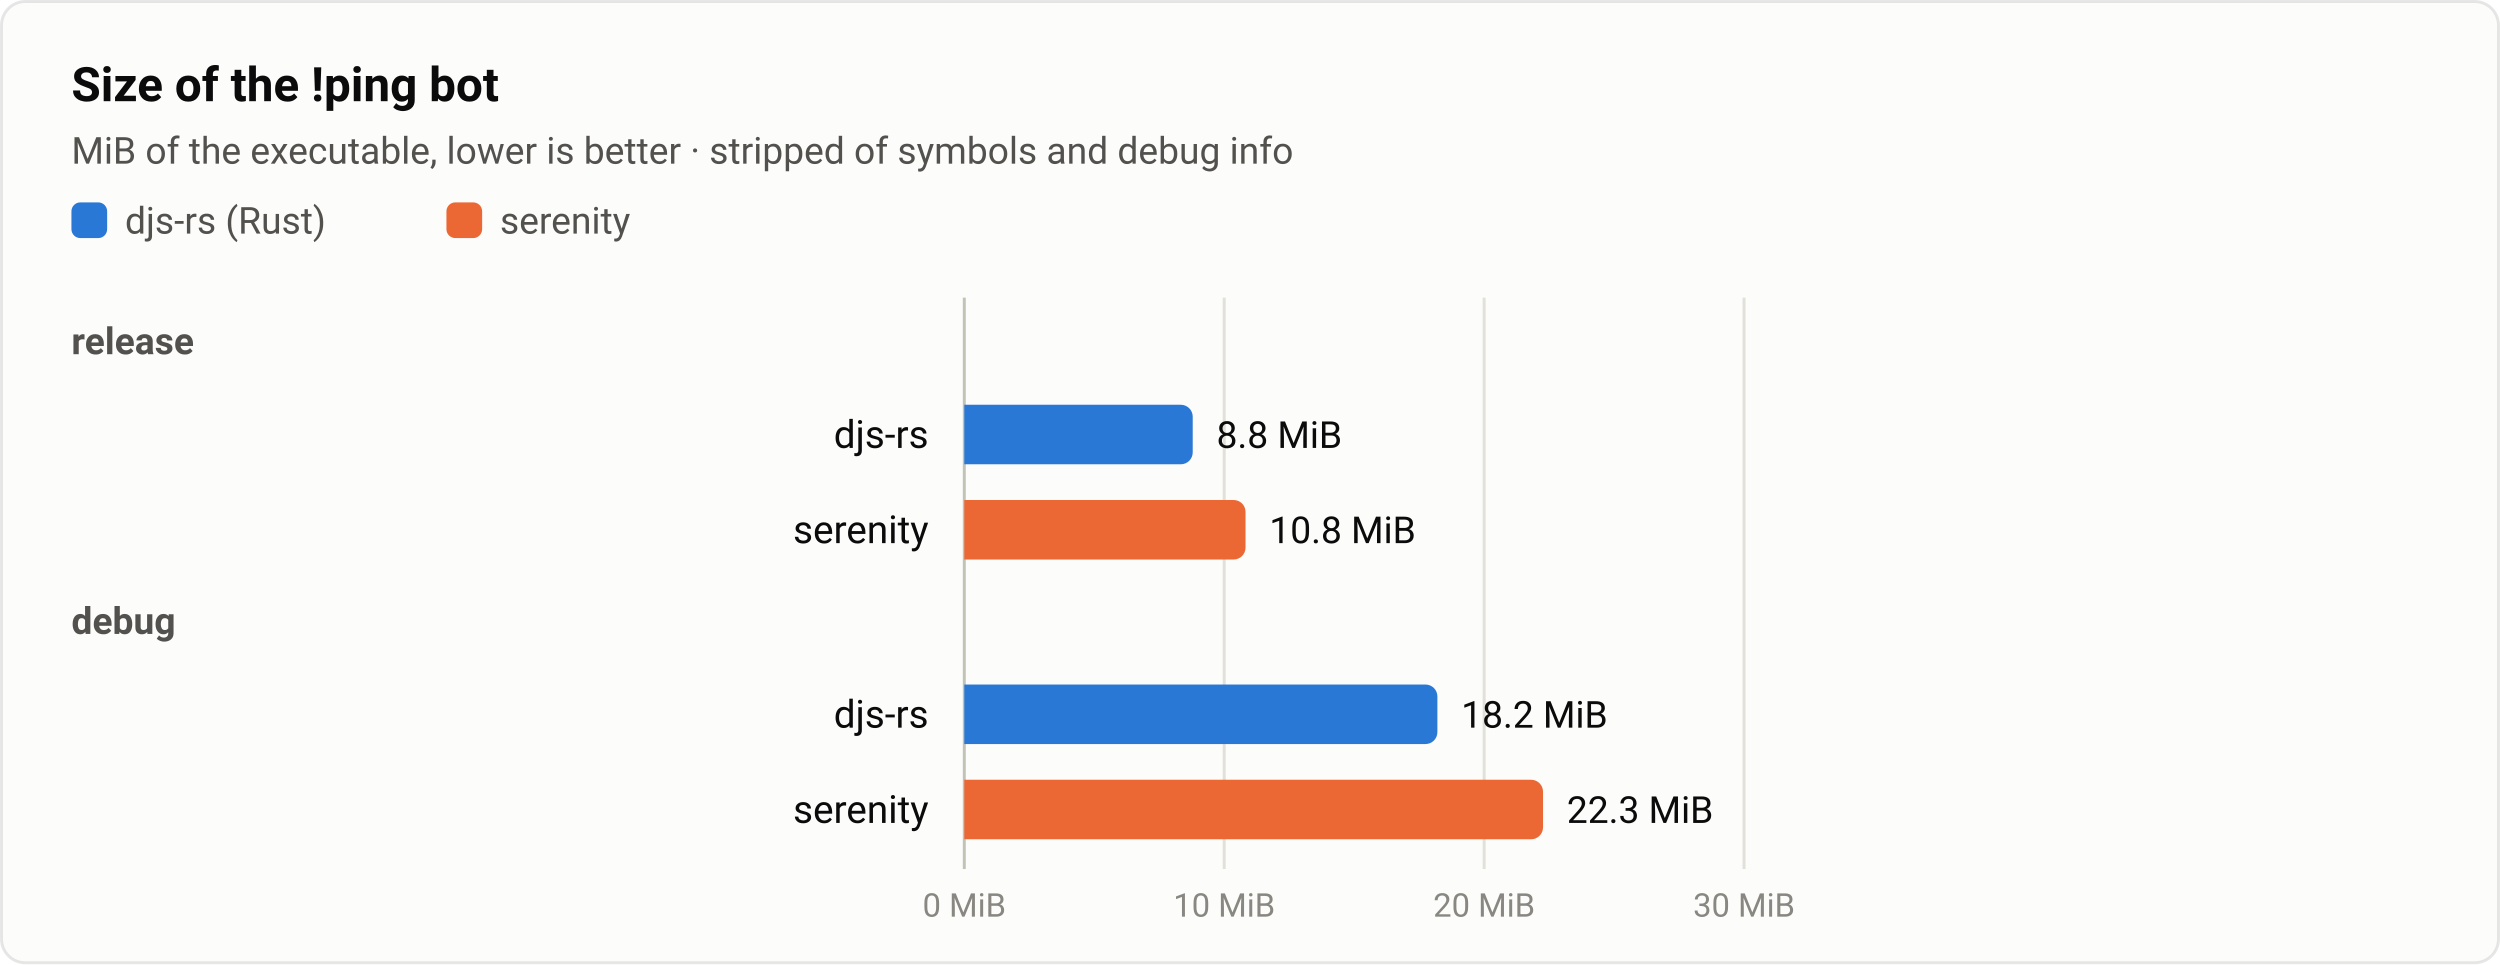
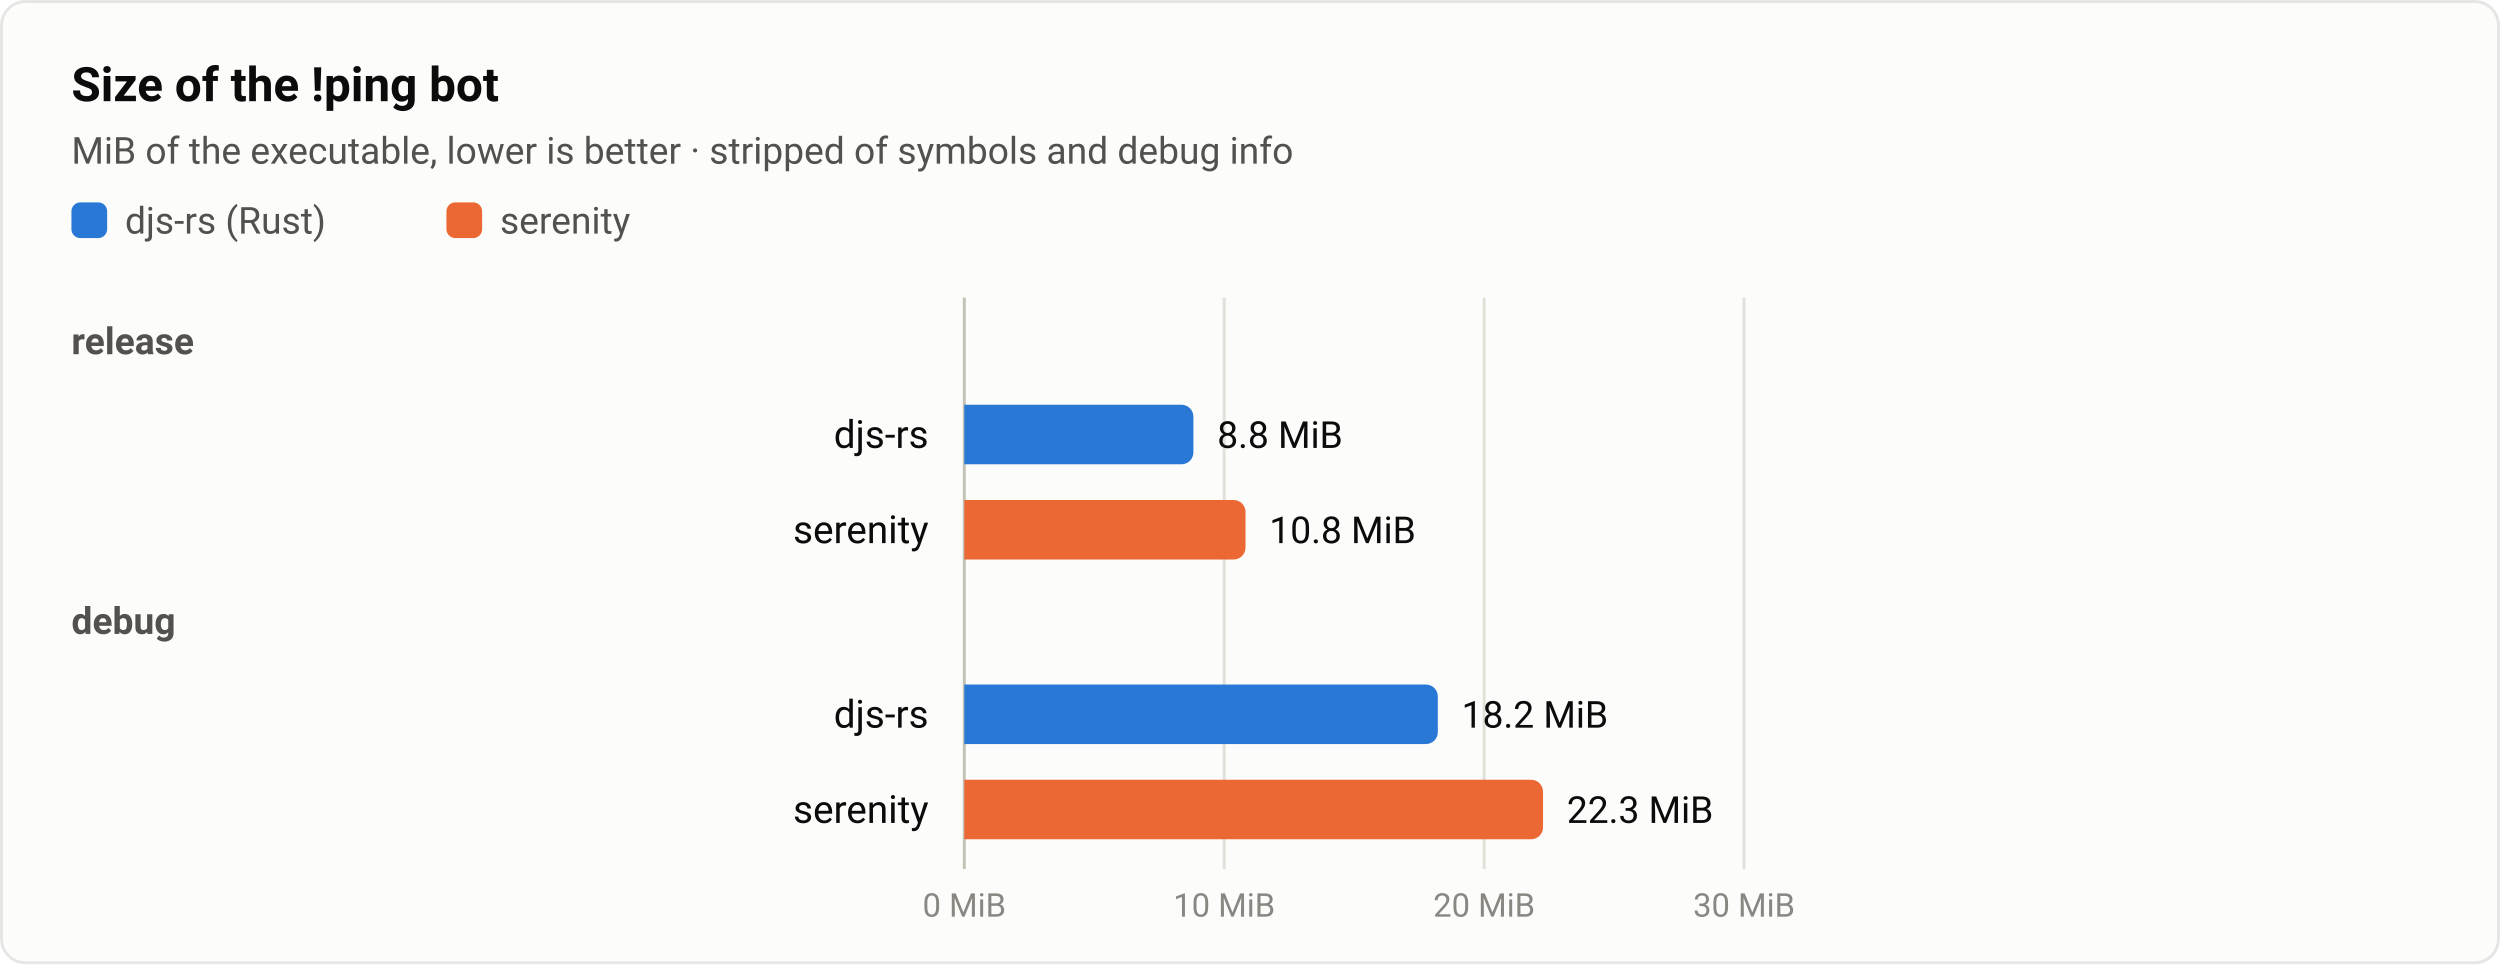
<svg xmlns="http://www.w3.org/2000/svg" width="840" height="324" viewBox="0 0 840 324" role="img" aria-labelledby="title desc" font-family="system-ui, -apple-system, &quot;Segoe UI&quot;, Roboto, sans-serif">
  <rect x="0.5" y="0.5" width="839" height="323" rx="8" fill="#fcfcfb" stroke="rgba(11,11,11,0.10)" />
  <text x="24" y="34" font-size="16" font-weight="600" fill="#0b0b0b">Size of the !ping bot</text>
  <text x="24" y="55" font-size="12.5" fill="#52514e">MiB of the executable, lower is better · stripped of symbols and debug info</text>
  <rect x="24" y="68" width="12" height="12" rx="3" fill="#2a78d6" />
  <text x="42" y="78.5" font-size="12.5" fill="#52514e">djs-rs (Rust)</text>
  <rect x="150" y="68" width="12" height="12" rx="3" fill="#eb6834" />
  <text x="168" y="78.5" font-size="12.5" fill="#52514e">serenity</text>
  <line x1="324" y1="100" x2="324" y2="292" stroke="#c3c2b7" stroke-width="1" />
  <text x="324" y="308" font-size="11" text-anchor="middle" fill="#898781" style="font-variant-numeric: tabular-nums">0 MiB</text>
  <line x1="411.333" y1="100" x2="411.333" y2="292" stroke="#e1e0d9" stroke-width="1" />
  <text x="411.333" y="308" font-size="11" text-anchor="middle" fill="#898781" style="font-variant-numeric: tabular-nums">10 MiB</text>
  <line x1="498.667" y1="100" x2="498.667" y2="292" stroke="#e1e0d9" stroke-width="1" />
  <text x="498.667" y="308" font-size="11" text-anchor="middle" fill="#898781" style="font-variant-numeric: tabular-nums">20 MiB</text>
  <line x1="586" y1="100" x2="586" y2="292" stroke="#e1e0d9" stroke-width="1" />
  <text x="586" y="308" font-size="11" text-anchor="middle" fill="#898781" style="font-variant-numeric: tabular-nums">30 MiB</text>
  <text x="24" y="119" font-size="12.5" font-weight="600" fill="#52514e">release</text>
  <text x="312" y="150.5" font-size="13" text-anchor="end" fill="#0b0b0b">djs-rs</text>
-   <path d="M324,136H396.753A4,4 0 0 1 400.753,140V152A4,4 0 0 1 396.753,156H324Z" fill="#2a78d6" />
-   <text x="408.753" y="150.5" font-size="12.5" fill="#0b0b0b" style="font-variant-numeric: tabular-nums">8.8 MiB</text>
+   <path d="M324,136H396.983A4,4 0 0 1 400.983,140V152A4,4 0 0 1 396.983,156H324Z" fill="#2a78d6" />
+   <text x="408.983" y="150.5" font-size="12.5" fill="#0b0b0b" style="font-variant-numeric: tabular-nums">8.8 MiB</text>
  <text x="312" y="182.5" font-size="13" text-anchor="end" fill="#0b0b0b">serenity</text>
  <path d="M324,168H414.497A4,4 0 0 1 418.497,172V184A4,4 0 0 1 414.497,188H324Z" fill="#eb6834" />
  <text x="426.497" y="182.5" font-size="12.5" fill="#0b0b0b" style="font-variant-numeric: tabular-nums">10.8 MiB</text>
  <text x="24" y="213" font-size="12.5" font-weight="600" fill="#52514e">debug</text>
  <text x="312" y="244.5" font-size="13" text-anchor="end" fill="#0b0b0b">djs-rs</text>
-   <path d="M324,230H478.962A4,4 0 0 1 482.962,234V246A4,4 0 0 1 478.962,250H324Z" fill="#2a78d6" />
-   <text x="490.962" y="244.5" font-size="12.5" fill="#0b0b0b" style="font-variant-numeric: tabular-nums">18.2 MiB</text>
+   <path d="M324,230H479.105A4,4 0 0 1 483.105,234V246A4,4 0 0 1 479.105,250H324Z" fill="#2a78d6" />
+   <text x="491.105" y="244.5" font-size="12.5" fill="#0b0b0b" style="font-variant-numeric: tabular-nums">18.2 MiB</text>
  <text x="312" y="276.5" font-size="13" text-anchor="end" fill="#0b0b0b">serenity</text>
  <path d="M324,262H514.457A4,4 0 0 1 518.457,266V278A4,4 0 0 1 514.457,282H324Z" fill="#eb6834" />
  <text x="526.457" y="276.5" font-size="12.5" fill="#0b0b0b" style="font-variant-numeric: tabular-nums">22.3 MiB</text>
</svg>
